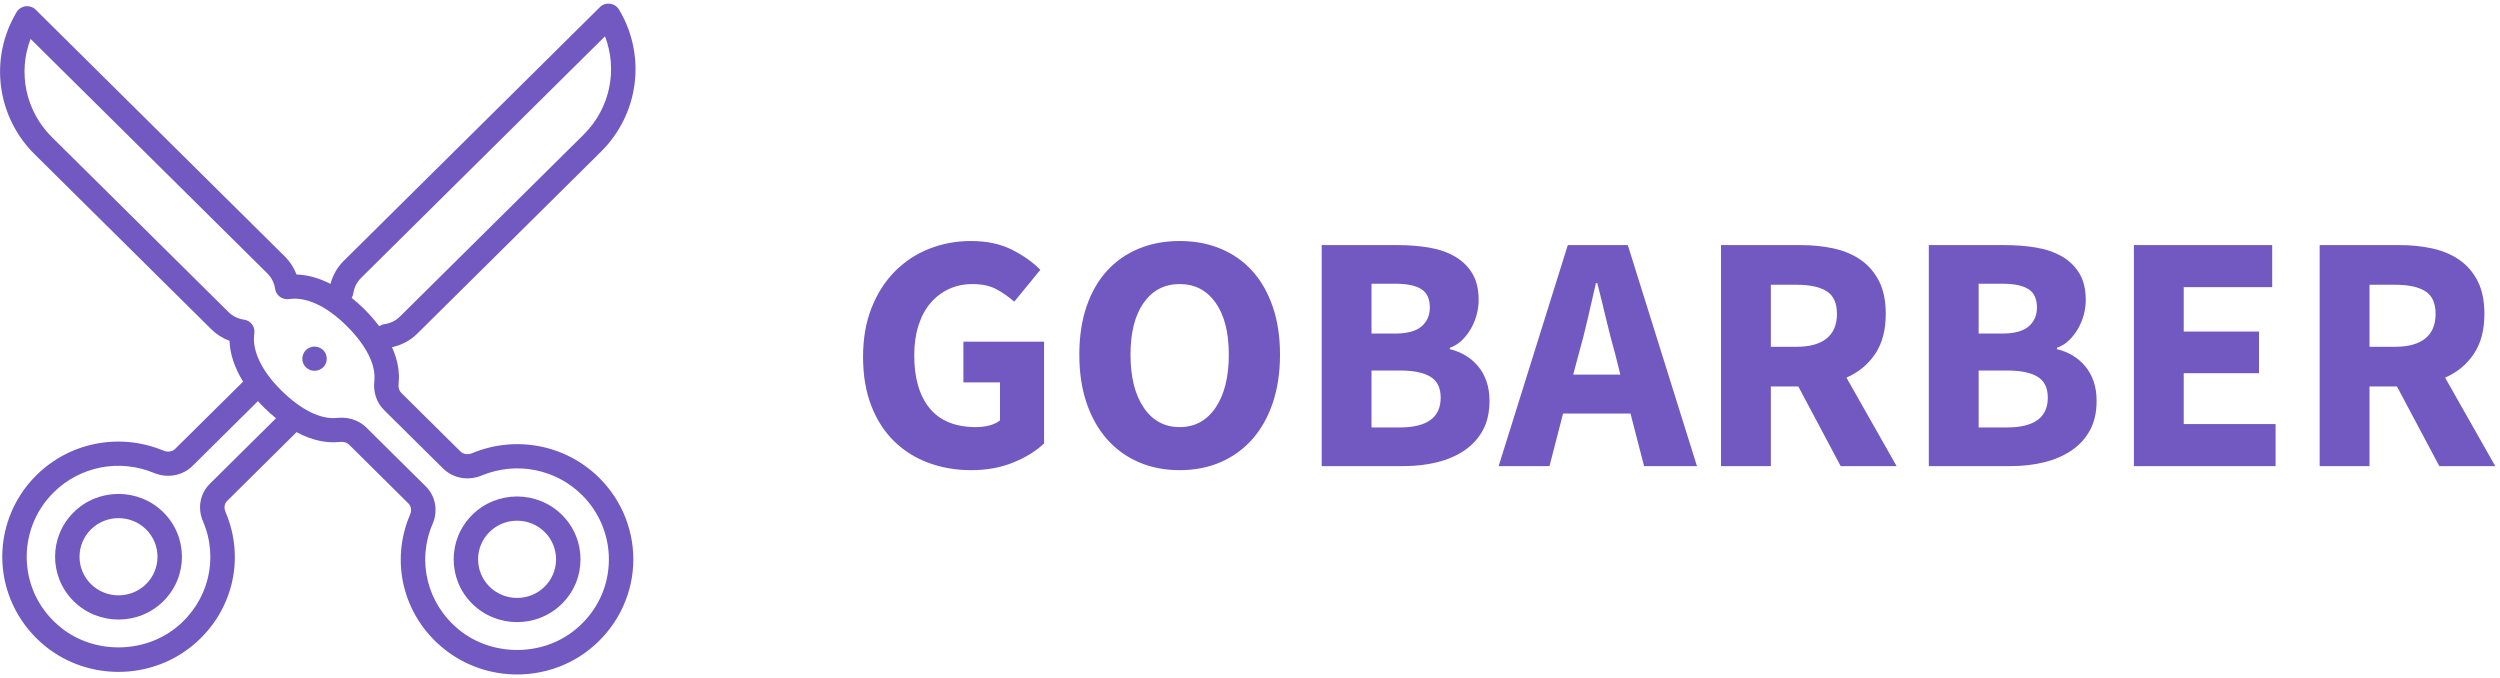
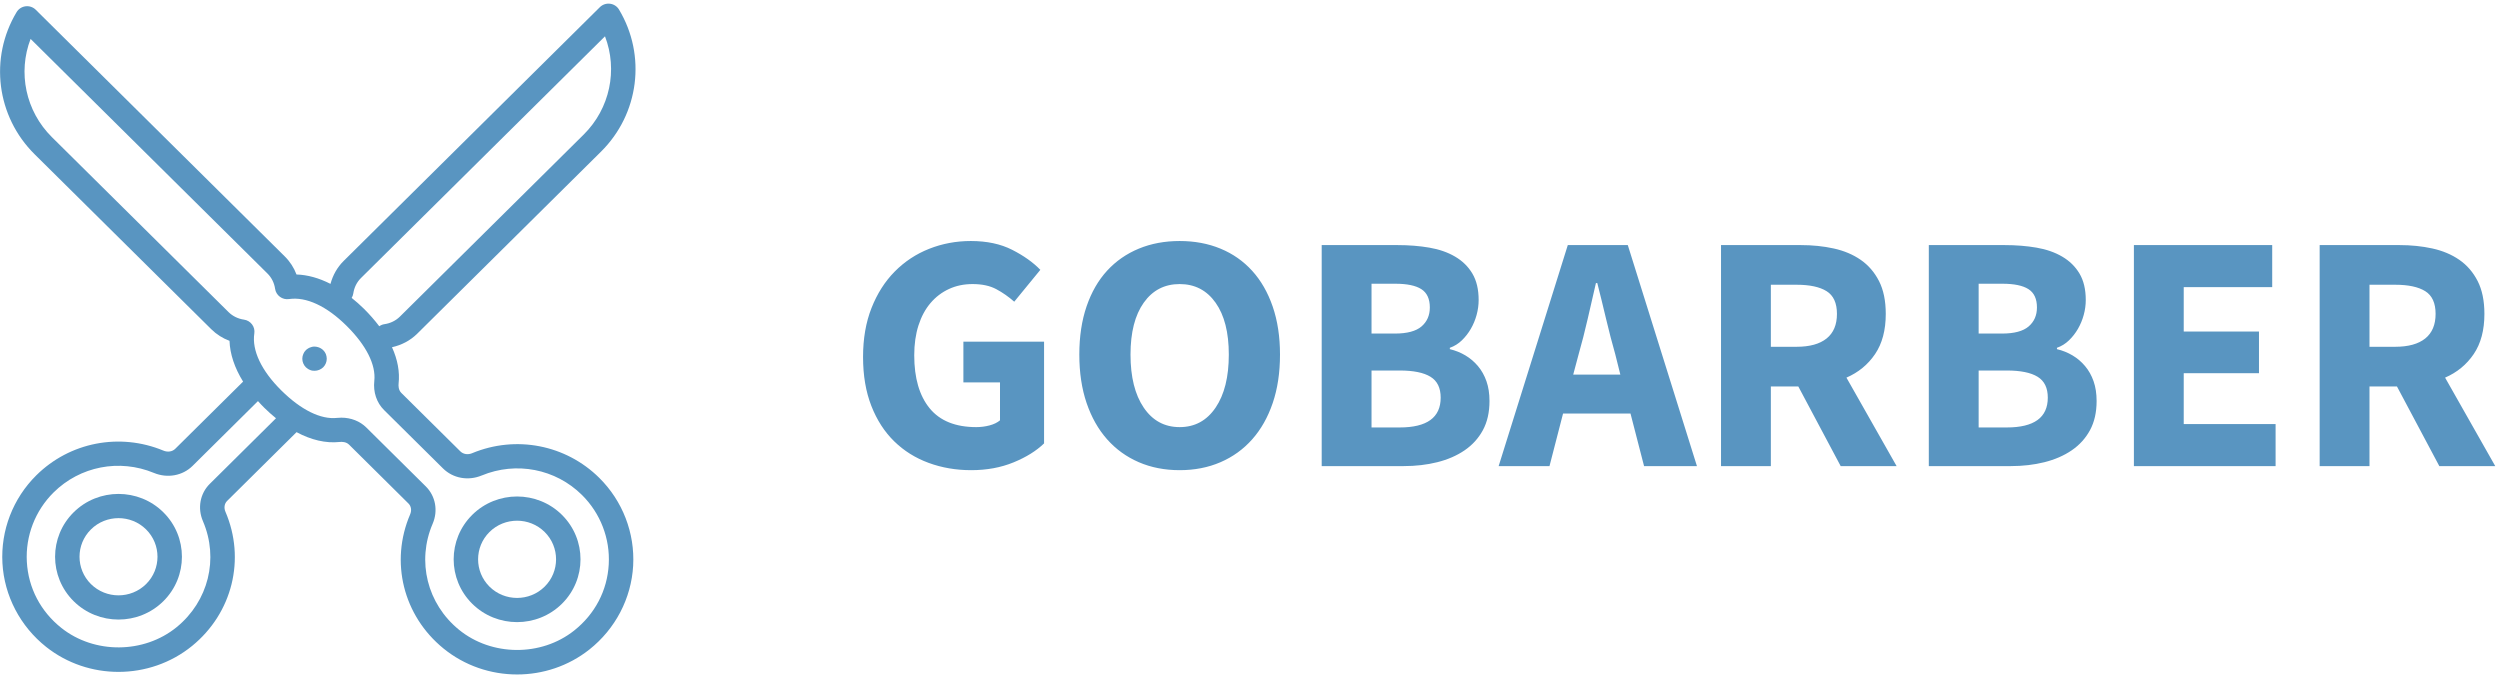
<svg xmlns="http://www.w3.org/2000/svg" width="118px" height="32px" viewBox="0 0 118 32" version="1.1">
  <g id="Page-1" stroke="none" stroke-width="1" fill="none" fill-rule="evenodd">
-     <g id="Artboard" transform="translate(-95, -117)" fill="#7159C1">
+     <g id="Artboard" transform="translate(-95, -117)" fill="#5995c1">
      <g id="Group-2" transform="translate(95, 117)">
        <g id="noun_Scissors_614100">
          <g id="Group">
            <path d="M22.289,24.302 C21.121,25.459 21.121,27.34 22.289,28.497 C22.872,29.075 23.639,29.364 24.406,29.364 C25.173,29.364 25.94,29.075 26.524,28.497 C27.692,27.34 27.692,25.459 26.524,24.302 C25.356,23.145 23.456,23.145 22.289,24.302 Z M25.708,27.689 C24.99,28.4 23.822,28.4 23.104,27.689 C22.387,26.978 22.387,25.821 23.104,25.11 C23.463,24.754 23.935,24.577 24.406,24.577 C24.878,24.577 25.349,24.754 25.708,25.11 C26.426,25.821 26.426,26.978 25.708,27.689 Z" id="Shape" fill-rule="nonzero" />
            <path d="M22.289,21.389 C22.289,21.389 22.289,21.389 22.289,21.39 C22.082,21.475 21.867,21.442 21.726,21.302 L18.942,18.545 C18.804,18.408 18.803,18.21 18.814,18.104 C18.875,17.55 18.767,16.973 18.502,16.389 C18.955,16.288 19.365,16.075 19.691,15.752 L28.367,7.159 C30.166,5.377 30.516,2.618 29.217,0.451 C29.126,0.299 28.97,0.198 28.793,0.176 C28.616,0.154 28.439,0.214 28.313,0.339 L16.221,12.316 C15.918,12.616 15.71,12.988 15.599,13.399 C15.059,13.123 14.517,12.972 13.995,12.956 C13.874,12.635 13.687,12.346 13.44,12.102 L1.687,0.46 C1.561,0.335 1.383,0.275 1.207,0.297 C1.03,0.319 0.874,0.421 0.783,0.573 C-0.516,2.74 -0.166,5.498 1.633,7.28 L9.971,15.538 C10.217,15.782 10.509,15.967 10.833,16.087 C10.854,16.713 11.074,17.366 11.474,18.012 L8.274,21.181 C8.133,21.32 7.918,21.354 7.711,21.268 C5.647,20.413 3.293,20.87 1.714,22.435 C0.611,23.526 0.029,25.037 0.115,26.58 C0.201,28.121 0.954,29.563 2.181,30.536 C3.173,31.321 4.383,31.713 5.592,31.713 C6.828,31.713 8.065,31.304 9.068,30.487 C10.969,28.937 11.602,26.392 10.64,24.153 C10.561,23.97 10.592,23.77 10.719,23.645 L13.997,20.398 C14.69,20.768 15.376,20.931 16.031,20.861 C16.138,20.849 16.338,20.851 16.476,20.987 L19.281,23.767 C19.408,23.892 19.438,24.091 19.36,24.275 C18.398,26.514 19.03,29.059 20.932,30.608 C21.936,31.425 23.172,31.835 24.408,31.835 C25.617,31.835 26.827,31.443 27.819,30.657 C29.046,29.685 29.799,28.243 29.885,26.701 C29.971,25.159 29.389,23.648 28.286,22.556 C26.707,20.992 24.352,20.534 22.289,21.389 Z M16.676,13.847 C16.718,13.567 16.842,13.317 17.037,13.124 L28.556,1.714 C29.164,3.299 28.794,5.119 27.551,6.351 L18.875,14.944 C18.68,15.137 18.428,15.26 18.145,15.301 C18.053,15.314 17.972,15.35 17.901,15.399 C17.692,15.122 17.453,14.846 17.176,14.572 C16.986,14.384 16.793,14.217 16.599,14.061 C16.638,13.997 16.665,13.925 16.676,13.847 Z M9.903,22.837 C9.441,23.294 9.314,23.986 9.579,24.6 C10.338,26.369 9.838,28.38 8.335,29.604 C6.794,30.859 4.458,30.876 2.902,29.643 C1.917,28.862 1.336,27.752 1.267,26.517 C1.199,25.298 1.659,24.105 2.53,23.243 C3.776,22.008 5.635,21.646 7.265,22.322 C7.903,22.586 8.619,22.456 9.09,21.989 L12.176,18.932 C12.269,19.035 12.363,19.137 12.465,19.238 C12.651,19.423 12.839,19.588 13.027,19.742 L9.903,22.837 Z M28.733,26.638 C28.664,27.873 28.083,28.984 27.098,29.764 C25.542,30.998 23.206,30.981 21.665,29.725 C20.162,28.501 19.662,26.49 20.421,24.722 C20.686,24.107 20.559,23.415 20.097,22.958 L17.292,20.18 C16.988,19.878 16.566,19.714 16.112,19.714 C16.044,19.714 15.975,19.717 15.906,19.725 C15.141,19.809 14.207,19.347 13.28,18.43 C12.337,17.496 11.884,16.539 12.004,15.736 C12.027,15.586 11.988,15.433 11.897,15.312 C11.805,15.19 11.669,15.109 11.517,15.087 C11.233,15.046 10.981,14.922 10.787,14.73 L2.449,6.472 C1.206,5.24 0.836,3.42 1.444,1.836 L12.624,12.91 C12.819,13.102 12.944,13.353 12.985,13.633 C13.007,13.783 13.089,13.919 13.212,14.009 C13.335,14.1 13.489,14.138 13.641,14.116 C14.45,13.996 15.417,14.445 16.36,15.38 C17.286,16.297 17.751,17.22 17.667,17.981 C17.61,18.507 17.777,19.007 18.126,19.353 L20.91,22.11 C21.382,22.577 22.098,22.708 22.735,22.443 L22.735,22.444 C24.364,21.768 26.224,22.129 27.47,23.364 C28.341,24.226 28.801,25.42 28.733,26.638 Z" id="Shape" fill-rule="nonzero" />
            <path d="M3.476,24.181 C2.308,25.337 2.308,27.219 3.476,28.376 C4.06,28.954 4.827,29.243 5.594,29.243 C6.361,29.243 7.128,28.954 7.711,28.376 C8.879,27.219 8.879,25.337 7.711,24.181 C6.544,23.024 4.644,23.024 3.476,24.181 Z M6.896,27.568 C6.178,28.278 5.01,28.278 4.292,27.568 C3.574,26.857 3.574,25.7 4.292,24.989 C4.651,24.633 5.122,24.456 5.594,24.456 C6.065,24.456 6.537,24.633 6.896,24.989 C7.613,25.7 7.613,26.857 6.896,27.568 Z" id="Shape" fill-rule="nonzero" />
            <path d="M15.381,16.712 C15.365,16.678 15.346,16.644 15.327,16.613 C15.304,16.583 15.281,16.552 15.254,16.526 C15.119,16.396 14.923,16.335 14.734,16.369 C14.696,16.377 14.662,16.389 14.627,16.404 C14.592,16.419 14.558,16.434 14.527,16.457 C14.496,16.476 14.465,16.499 14.438,16.526 C14.411,16.552 14.389,16.583 14.365,16.613 C14.346,16.644 14.327,16.678 14.315,16.712 C14.3,16.747 14.288,16.785 14.281,16.819 C14.273,16.857 14.269,16.895 14.269,16.933 C14.269,17.082 14.331,17.23 14.438,17.337 C14.465,17.36 14.496,17.387 14.527,17.406 C14.558,17.429 14.592,17.444 14.627,17.459 C14.662,17.474 14.696,17.486 14.734,17.493 C14.773,17.497 14.808,17.501 14.846,17.501 C15,17.501 15.146,17.44 15.254,17.337 C15.361,17.23 15.423,17.082 15.423,16.933 C15.423,16.895 15.419,16.857 15.411,16.819 C15.404,16.785 15.392,16.747 15.381,16.712 Z" id="Path" />
          </g>
        </g>
        <path d="M45.84,22.192 C45.125,22.192 44.456,22.077 43.832,21.848 C43.208,21.619 42.667,21.28 42.208,20.832 C41.749,20.384 41.389,19.827 41.128,19.16 C40.867,18.493 40.736,17.723 40.736,16.848 C40.736,15.984 40.869,15.213 41.136,14.536 C41.403,13.859 41.768,13.285 42.232,12.816 C42.696,12.347 43.237,11.989 43.856,11.744 C44.475,11.499 45.131,11.376 45.824,11.376 C46.581,11.376 47.232,11.515 47.776,11.792 C48.32,12.069 48.763,12.384 49.104,12.736 L47.872,14.24 C47.605,14.005 47.323,13.808 47.024,13.648 C46.725,13.488 46.352,13.408 45.904,13.408 C45.499,13.408 45.128,13.485 44.792,13.64 C44.456,13.795 44.165,14.016 43.92,14.304 C43.675,14.592 43.485,14.944 43.352,15.36 C43.219,15.776 43.152,16.245 43.152,16.768 C43.152,17.845 43.395,18.68 43.88,19.272 C44.365,19.864 45.099,20.16 46.08,20.16 C46.293,20.16 46.501,20.133 46.704,20.08 C46.907,20.027 47.072,19.947 47.2,19.84 L47.2,18.048 L45.472,18.048 L45.472,16.128 L49.28,16.128 L49.28,20.928 C48.917,21.28 48.437,21.579 47.84,21.824 C47.243,22.069 46.576,22.192 45.84,22.192 Z M55.68,22.192 C54.976,22.192 54.333,22.067 53.752,21.816 C53.171,21.565 52.672,21.205 52.256,20.736 C51.84,20.267 51.517,19.696 51.288,19.024 C51.059,18.352 50.944,17.589 50.944,16.736 C50.944,15.883 51.059,15.123 51.288,14.456 C51.517,13.789 51.84,13.229 52.256,12.776 C52.672,12.323 53.171,11.976 53.752,11.736 C54.333,11.496 54.976,11.376 55.68,11.376 C56.384,11.376 57.027,11.496 57.608,11.736 C58.189,11.976 58.688,12.325 59.104,12.784 C59.52,13.243 59.843,13.805 60.072,14.472 C60.301,15.139 60.416,15.893 60.416,16.736 C60.416,17.589 60.301,18.352 60.072,19.024 C59.843,19.696 59.52,20.267 59.104,20.736 C58.688,21.205 58.189,21.565 57.608,21.816 C57.027,22.067 56.384,22.192 55.68,22.192 Z M55.68,20.16 C56.395,20.16 56.96,19.853 57.376,19.24 C57.792,18.627 58,17.792 58,16.736 C58,15.691 57.792,14.875 57.376,14.288 C56.96,13.701 56.395,13.408 55.68,13.408 C54.965,13.408 54.4,13.701 53.984,14.288 C53.568,14.875 53.36,15.691 53.36,16.736 C53.36,17.792 53.568,18.627 53.984,19.24 C54.4,19.853 54.965,20.16 55.68,20.16 Z M62.384,22 L62.384,11.568 L65.952,11.568 C66.496,11.568 67,11.608 67.464,11.688 C67.928,11.768 68.333,11.909 68.68,12.112 C69.027,12.315 69.299,12.581 69.496,12.912 C69.693,13.243 69.792,13.659 69.792,14.16 C69.792,14.395 69.76,14.629 69.696,14.864 C69.632,15.099 69.541,15.317 69.424,15.52 C69.307,15.723 69.165,15.904 69,16.064 C68.835,16.224 68.645,16.341 68.432,16.416 L68.432,16.48 C68.699,16.544 68.944,16.643 69.168,16.776 C69.392,16.909 69.589,17.077 69.76,17.28 C69.931,17.483 70.064,17.72 70.16,17.992 C70.256,18.264 70.304,18.576 70.304,18.928 C70.304,19.461 70.2,19.92 69.992,20.304 C69.784,20.688 69.496,21.005 69.128,21.256 C68.76,21.507 68.331,21.693 67.84,21.816 C67.349,21.939 66.821,22 66.256,22 L62.384,22 Z M64.736,15.744 L65.84,15.744 C66.416,15.744 66.835,15.632 67.096,15.408 C67.357,15.184 67.488,14.885 67.488,14.512 C67.488,14.107 67.355,13.819 67.088,13.648 C66.821,13.477 66.411,13.392 65.856,13.392 L64.736,13.392 L64.736,15.744 Z M64.736,20.176 L66.064,20.176 C67.355,20.176 68,19.707 68,18.768 C68,18.309 67.84,17.981 67.52,17.784 C67.2,17.587 66.715,17.488 66.064,17.488 L64.736,17.488 L64.736,20.176 Z M74.512,16.72 L74.256,17.68 L76.48,17.68 L76.24,16.72 C76.091,16.197 75.947,15.643 75.808,15.056 C75.669,14.469 75.531,13.904 75.392,13.36 L75.328,13.36 C75.2,13.915 75.069,14.483 74.936,15.064 C74.803,15.645 74.661,16.197 74.512,16.72 Z M70.736,22 L74,11.568 L76.832,11.568 L80.096,22 L77.6,22 L76.96,19.52 L73.776,19.52 L73.136,22 L70.736,22 Z M81.232,22 L81.232,11.568 L84.992,11.568 C85.547,11.568 86.067,11.621 86.552,11.728 C87.037,11.835 87.461,12.013 87.824,12.264 C88.187,12.515 88.475,12.848 88.688,13.264 C88.901,13.68 89.008,14.197 89.008,14.816 C89.008,15.584 88.84,16.216 88.504,16.712 C88.168,17.208 87.717,17.579 87.152,17.824 L89.52,22 L86.88,22 L84.88,18.24 L83.584,18.24 L83.584,22 L81.232,22 Z M83.584,16.368 L84.8,16.368 C85.419,16.368 85.891,16.237 86.216,15.976 C86.541,15.715 86.704,15.328 86.704,14.816 C86.704,14.304 86.541,13.947 86.216,13.744 C85.891,13.541 85.419,13.44 84.8,13.44 L83.584,13.44 L83.584,16.368 Z M91.04,22 L91.04,11.568 L94.608,11.568 C95.152,11.568 95.656,11.608 96.12,11.688 C96.584,11.768 96.989,11.909 97.336,12.112 C97.683,12.315 97.955,12.581 98.152,12.912 C98.349,13.243 98.448,13.659 98.448,14.16 C98.448,14.395 98.416,14.629 98.352,14.864 C98.288,15.099 98.197,15.317 98.08,15.52 C97.963,15.723 97.821,15.904 97.656,16.064 C97.491,16.224 97.301,16.341 97.088,16.416 L97.088,16.48 C97.355,16.544 97.6,16.643 97.824,16.776 C98.048,16.909 98.245,17.077 98.416,17.28 C98.587,17.483 98.72,17.72 98.816,17.992 C98.912,18.264 98.96,18.576 98.96,18.928 C98.96,19.461 98.856,19.92 98.648,20.304 C98.44,20.688 98.152,21.005 97.784,21.256 C97.416,21.507 96.987,21.693 96.496,21.816 C96.005,21.939 95.477,22 94.912,22 L91.04,22 Z M93.392,15.744 L94.496,15.744 C95.072,15.744 95.491,15.632 95.752,15.408 C96.013,15.184 96.144,14.885 96.144,14.512 C96.144,14.107 96.011,13.819 95.744,13.648 C95.477,13.477 95.067,13.392 94.512,13.392 L93.392,13.392 L93.392,15.744 Z M93.392,20.176 L94.72,20.176 C96.011,20.176 96.656,19.707 96.656,18.768 C96.656,18.309 96.496,17.981 96.176,17.784 C95.856,17.587 95.371,17.488 94.72,17.488 L93.392,17.488 L93.392,20.176 Z M100.72,22 L100.72,11.568 L107.248,11.568 L107.248,13.552 L103.072,13.552 L103.072,15.648 L106.624,15.648 L106.624,17.616 L103.072,17.616 L103.072,20.016 L107.408,20.016 L107.408,22 L100.72,22 Z M109.488,22 L109.488,11.568 L113.248,11.568 C113.803,11.568 114.323,11.621 114.808,11.728 C115.293,11.835 115.717,12.013 116.08,12.264 C116.443,12.515 116.731,12.848 116.944,13.264 C117.157,13.68 117.264,14.197 117.264,14.816 C117.264,15.584 117.096,16.216 116.76,16.712 C116.424,17.208 115.973,17.579 115.408,17.824 L117.776,22 L115.136,22 L113.136,18.24 L111.84,18.24 L111.84,22 L109.488,22 Z M111.84,16.368 L113.056,16.368 C113.675,16.368 114.147,16.237 114.472,15.976 C114.797,15.715 114.96,15.328 114.96,14.816 C114.96,14.304 114.797,13.947 114.472,13.744 C114.147,13.541 113.675,13.44 113.056,13.44 L111.84,13.44 L111.84,16.368 Z" id="GOBARBER" />
      </g>
    </g>
  </g>
</svg>
